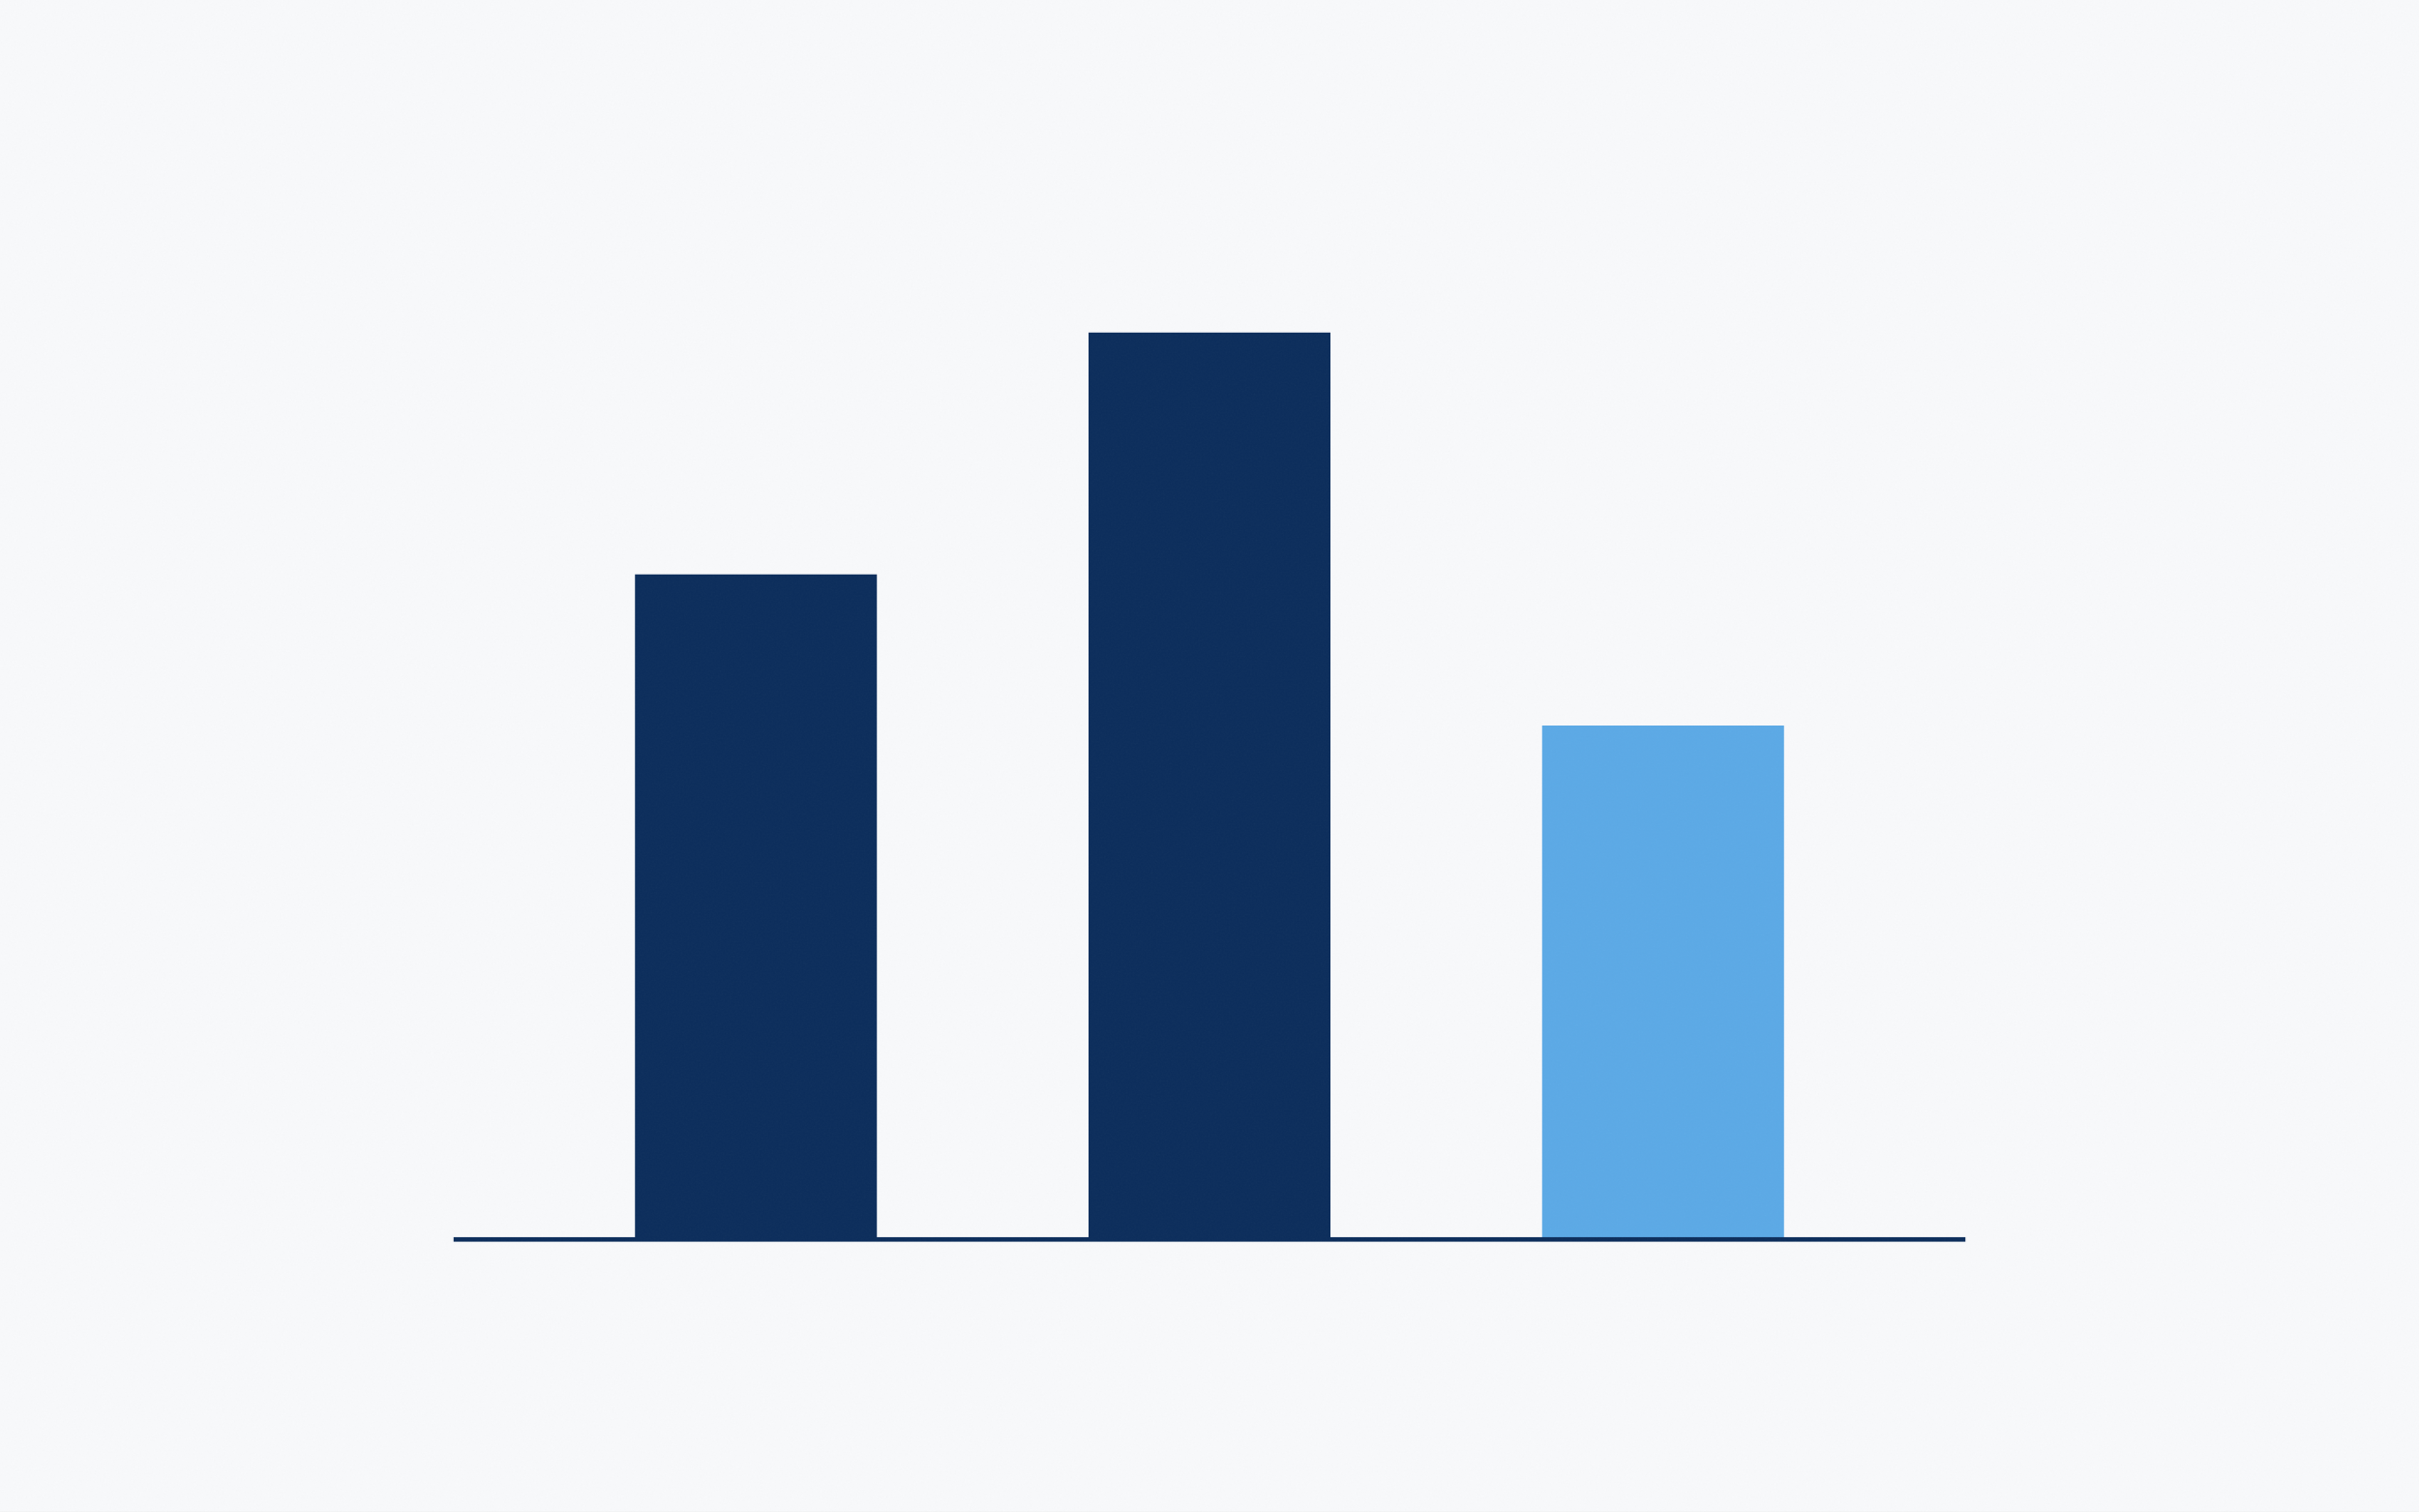
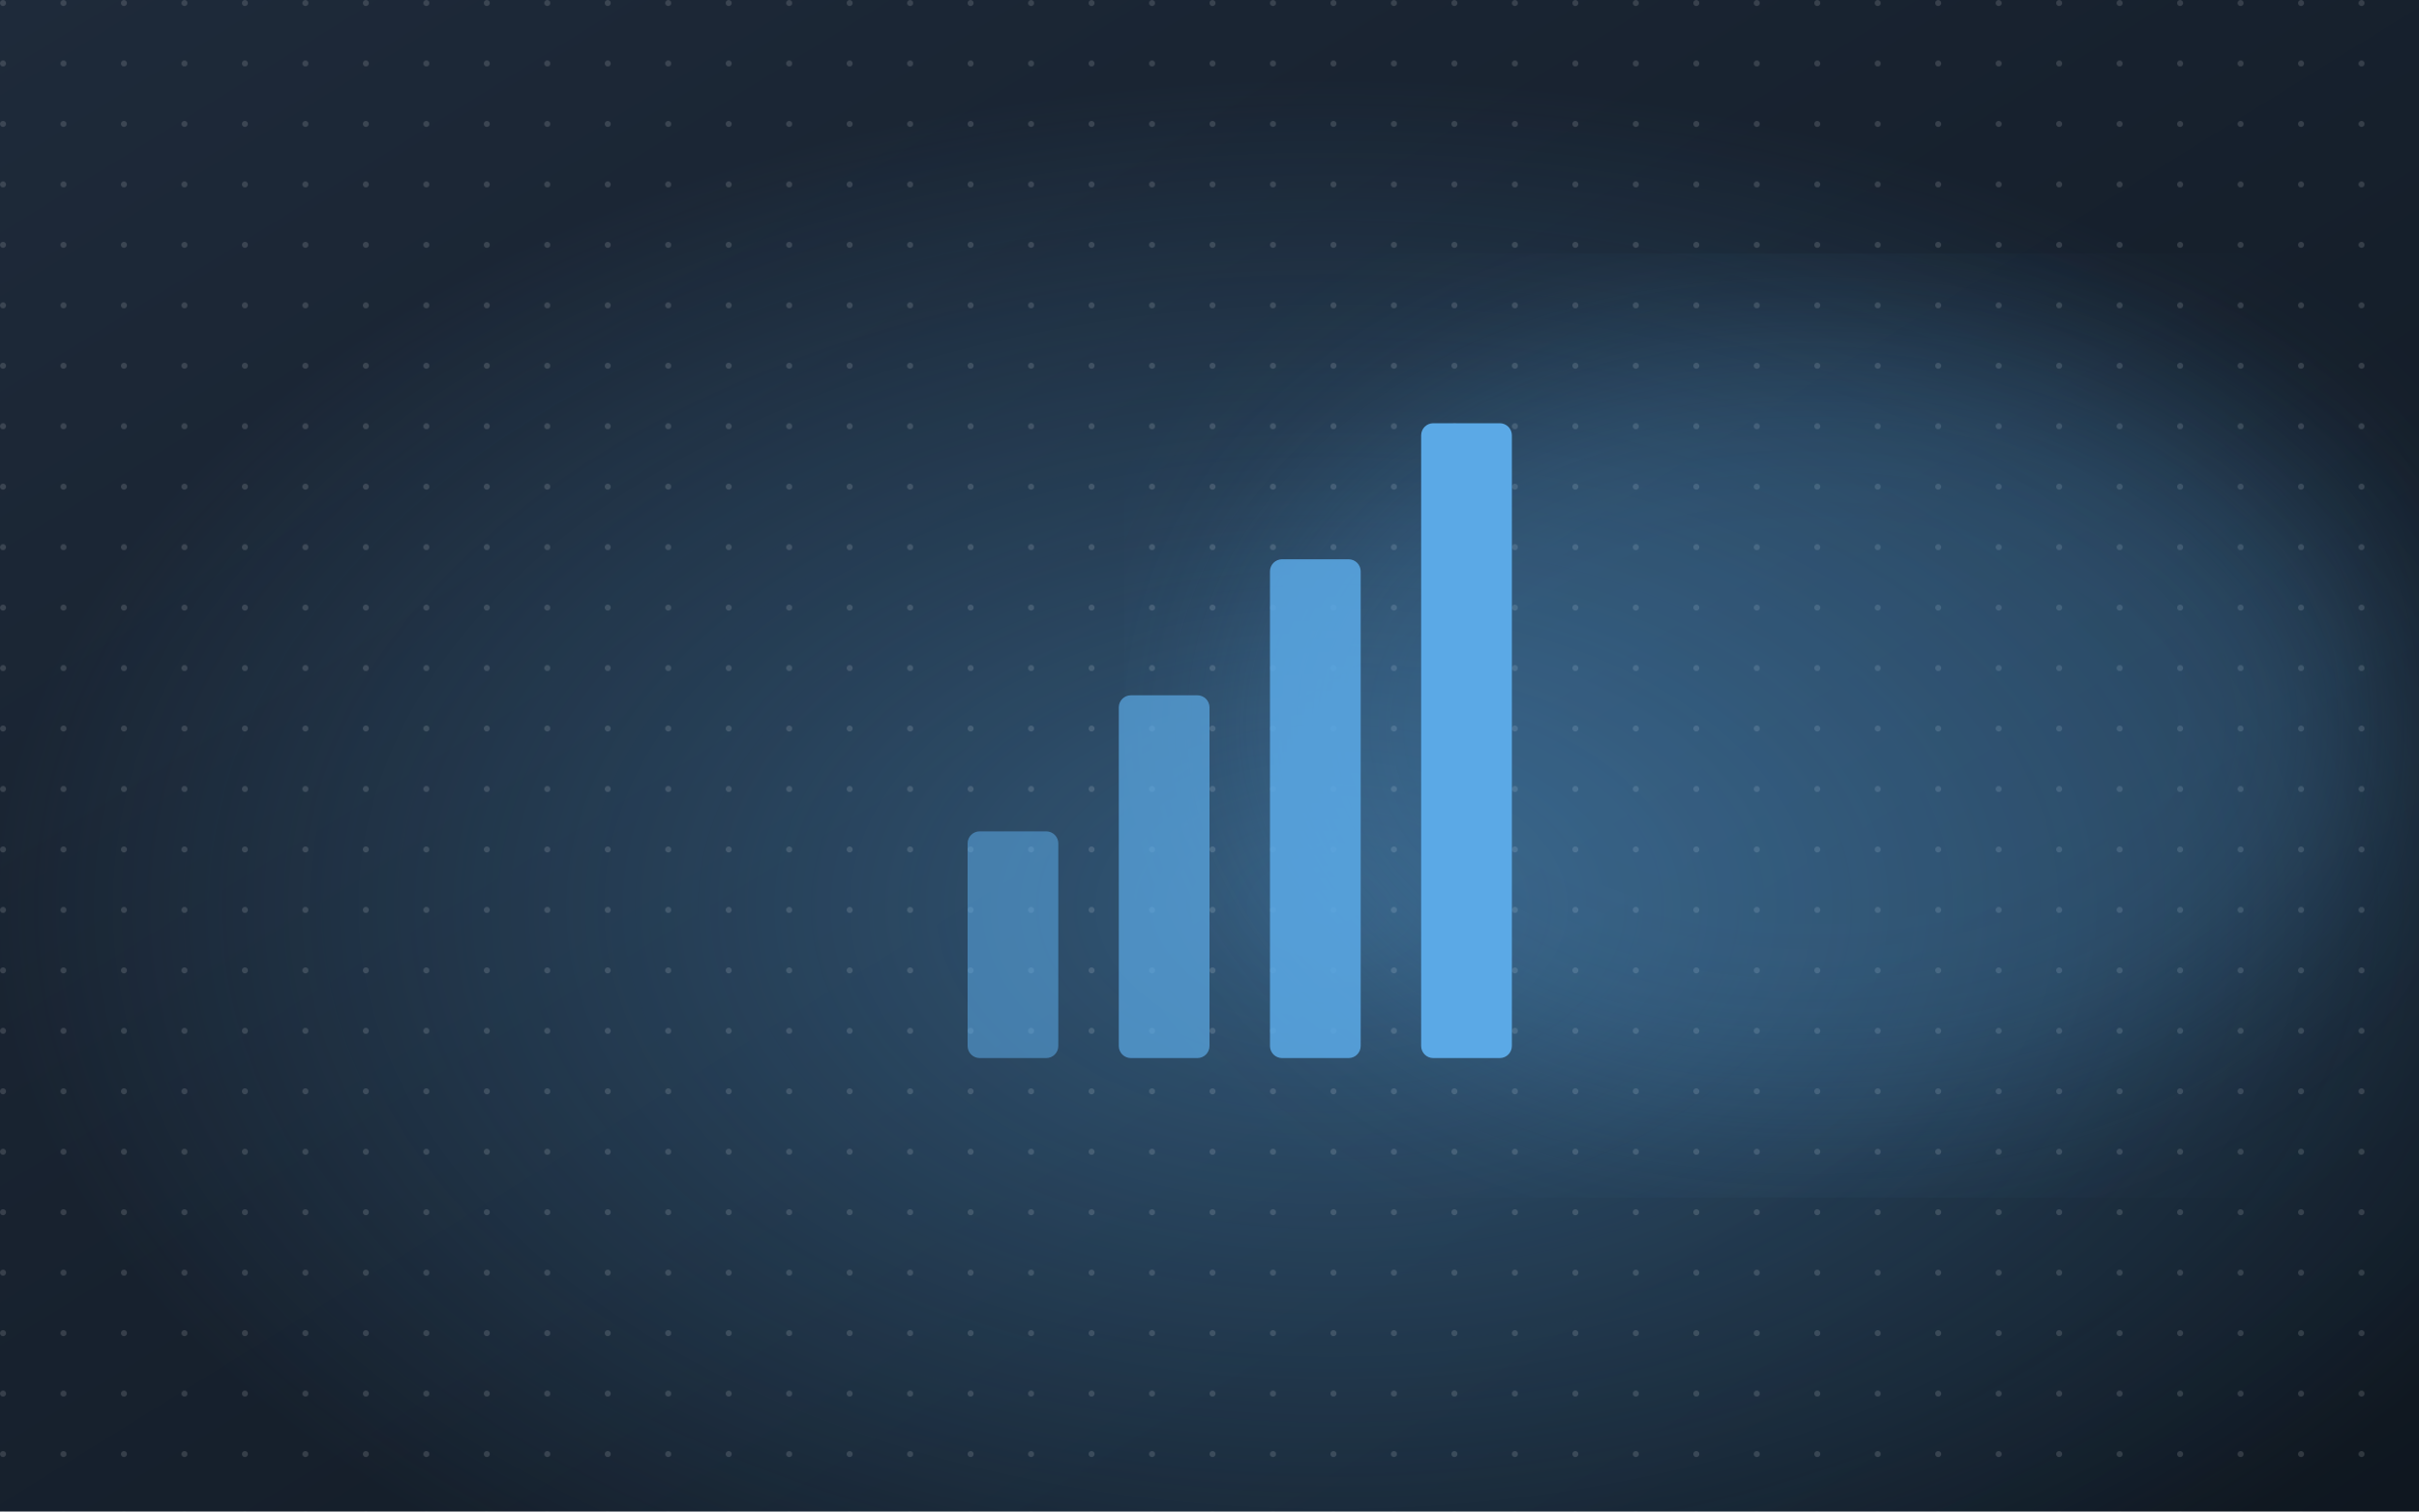
<svg xmlns="http://www.w3.org/2000/svg" viewBox="0 0 1600 1000" width="1600" height="1000">
  <defs>
-     <filter id="g" x="0" y="0" width="100%" height="100%">
-       <feTurbulence type="fractalNoise" baseFrequency="0.9" numOctaves="2" stitchTiles="stitch" />
-       <feColorMatrix type="saturate" values="0" />
-       <feComponentTransfer>
-         <feFuncA type="linear" slope="0.06" />
-       </feComponentTransfer>
+     <linearGradient id="bg" x1="0" y1="0" x2="1" y2="1">
+       <stop offset="0" stop-color="#1E2A3A" />
+       <stop offset="1" stop-color="#0F1720" />
+     </linearGradient>
+     <radialGradient id="glow" cx="55%" cy="60%" r="55%">
+       <stop offset="0" stop-color="#5BA9E6" stop-opacity="0.42" />
+       <stop offset="1" stop-color="#5BA9E6" stop-opacity="0" />
+     </radialGradient>
+     <pattern id="dots" width="40" height="40" patternUnits="userSpaceOnUse">
+       <circle cx="2" cy="2" r="2" fill="#ffffff" opacity="0.14" />
+     </pattern>
+     <filter id="blur">
+       <feGaussianBlur stdDeviation="60" />
    </filter>
-     <linearGradient id="n" x1="0" y1="0" x2="1" y2="1">
-       <stop offset="0" stop-color="#1B4C8C" />
-       <stop offset="1" stop-color="#071E3D" />
-     </linearGradient>
-     <linearGradient id="s" x1="0" y1="0" x2="1" y2="0">
-       <stop offset="0" stop-color="#5BA9E6" />
-       <stop offset="1" stop-color="#A7D0F2" />
-     </linearGradient>
-     <linearGradient id="p" x1="0" y1="0" x2="0" y2="1">
-       <stop offset="0" stop-color="#FBFAF7" />
-       <stop offset="1" stop-color="#E9EDF2" />
-     </linearGradient>
  </defs>
-   <rect width="1600" height="1000" fill="#F8F9FB" />
-   <rect x="420" y="380" width="160" height="440" fill="#0B2D5B" />
-   <rect x="720" y="220" width="160" height="600" fill="#0B2D5B" />
-   <rect x="1020" y="480" width="160" height="340" fill="#5BA9E6" />
-   <line x1="300" y1="820" x2="1300" y2="820" stroke="#0B2D5B" stroke-width="3" />
-   <rect width="1600" height="1000" filter="url(#g)" opacity="0.5" />
+   <rect width="1600" height="1000" fill="url(#bg)" />
+   <rect width="1600" height="1000" fill="url(#glow)" />
+   <rect width="1600" height="1000" fill="url(#dots)" />
+   <ellipse cx="1200" cy="480" rx="380" ry="260" fill="#5BA9E6" opacity="0.22" filter="url(#blur)" />
+   <rect x="640" y="550" width="60" height="150" rx="8" fill="#5BA9E6" opacity="0.55" />
+   <rect x="740" y="460" width="60" height="240" rx="8" fill="#5BA9E6" opacity="0.7" />
+   <rect x="840" y="370" width="60" height="330" rx="8" fill="#5BA9E6" opacity="0.85" />
+   <rect x="940" y="280" width="60" height="420" rx="8" fill="#5BA9E6" opacity="1" />
</svg>
